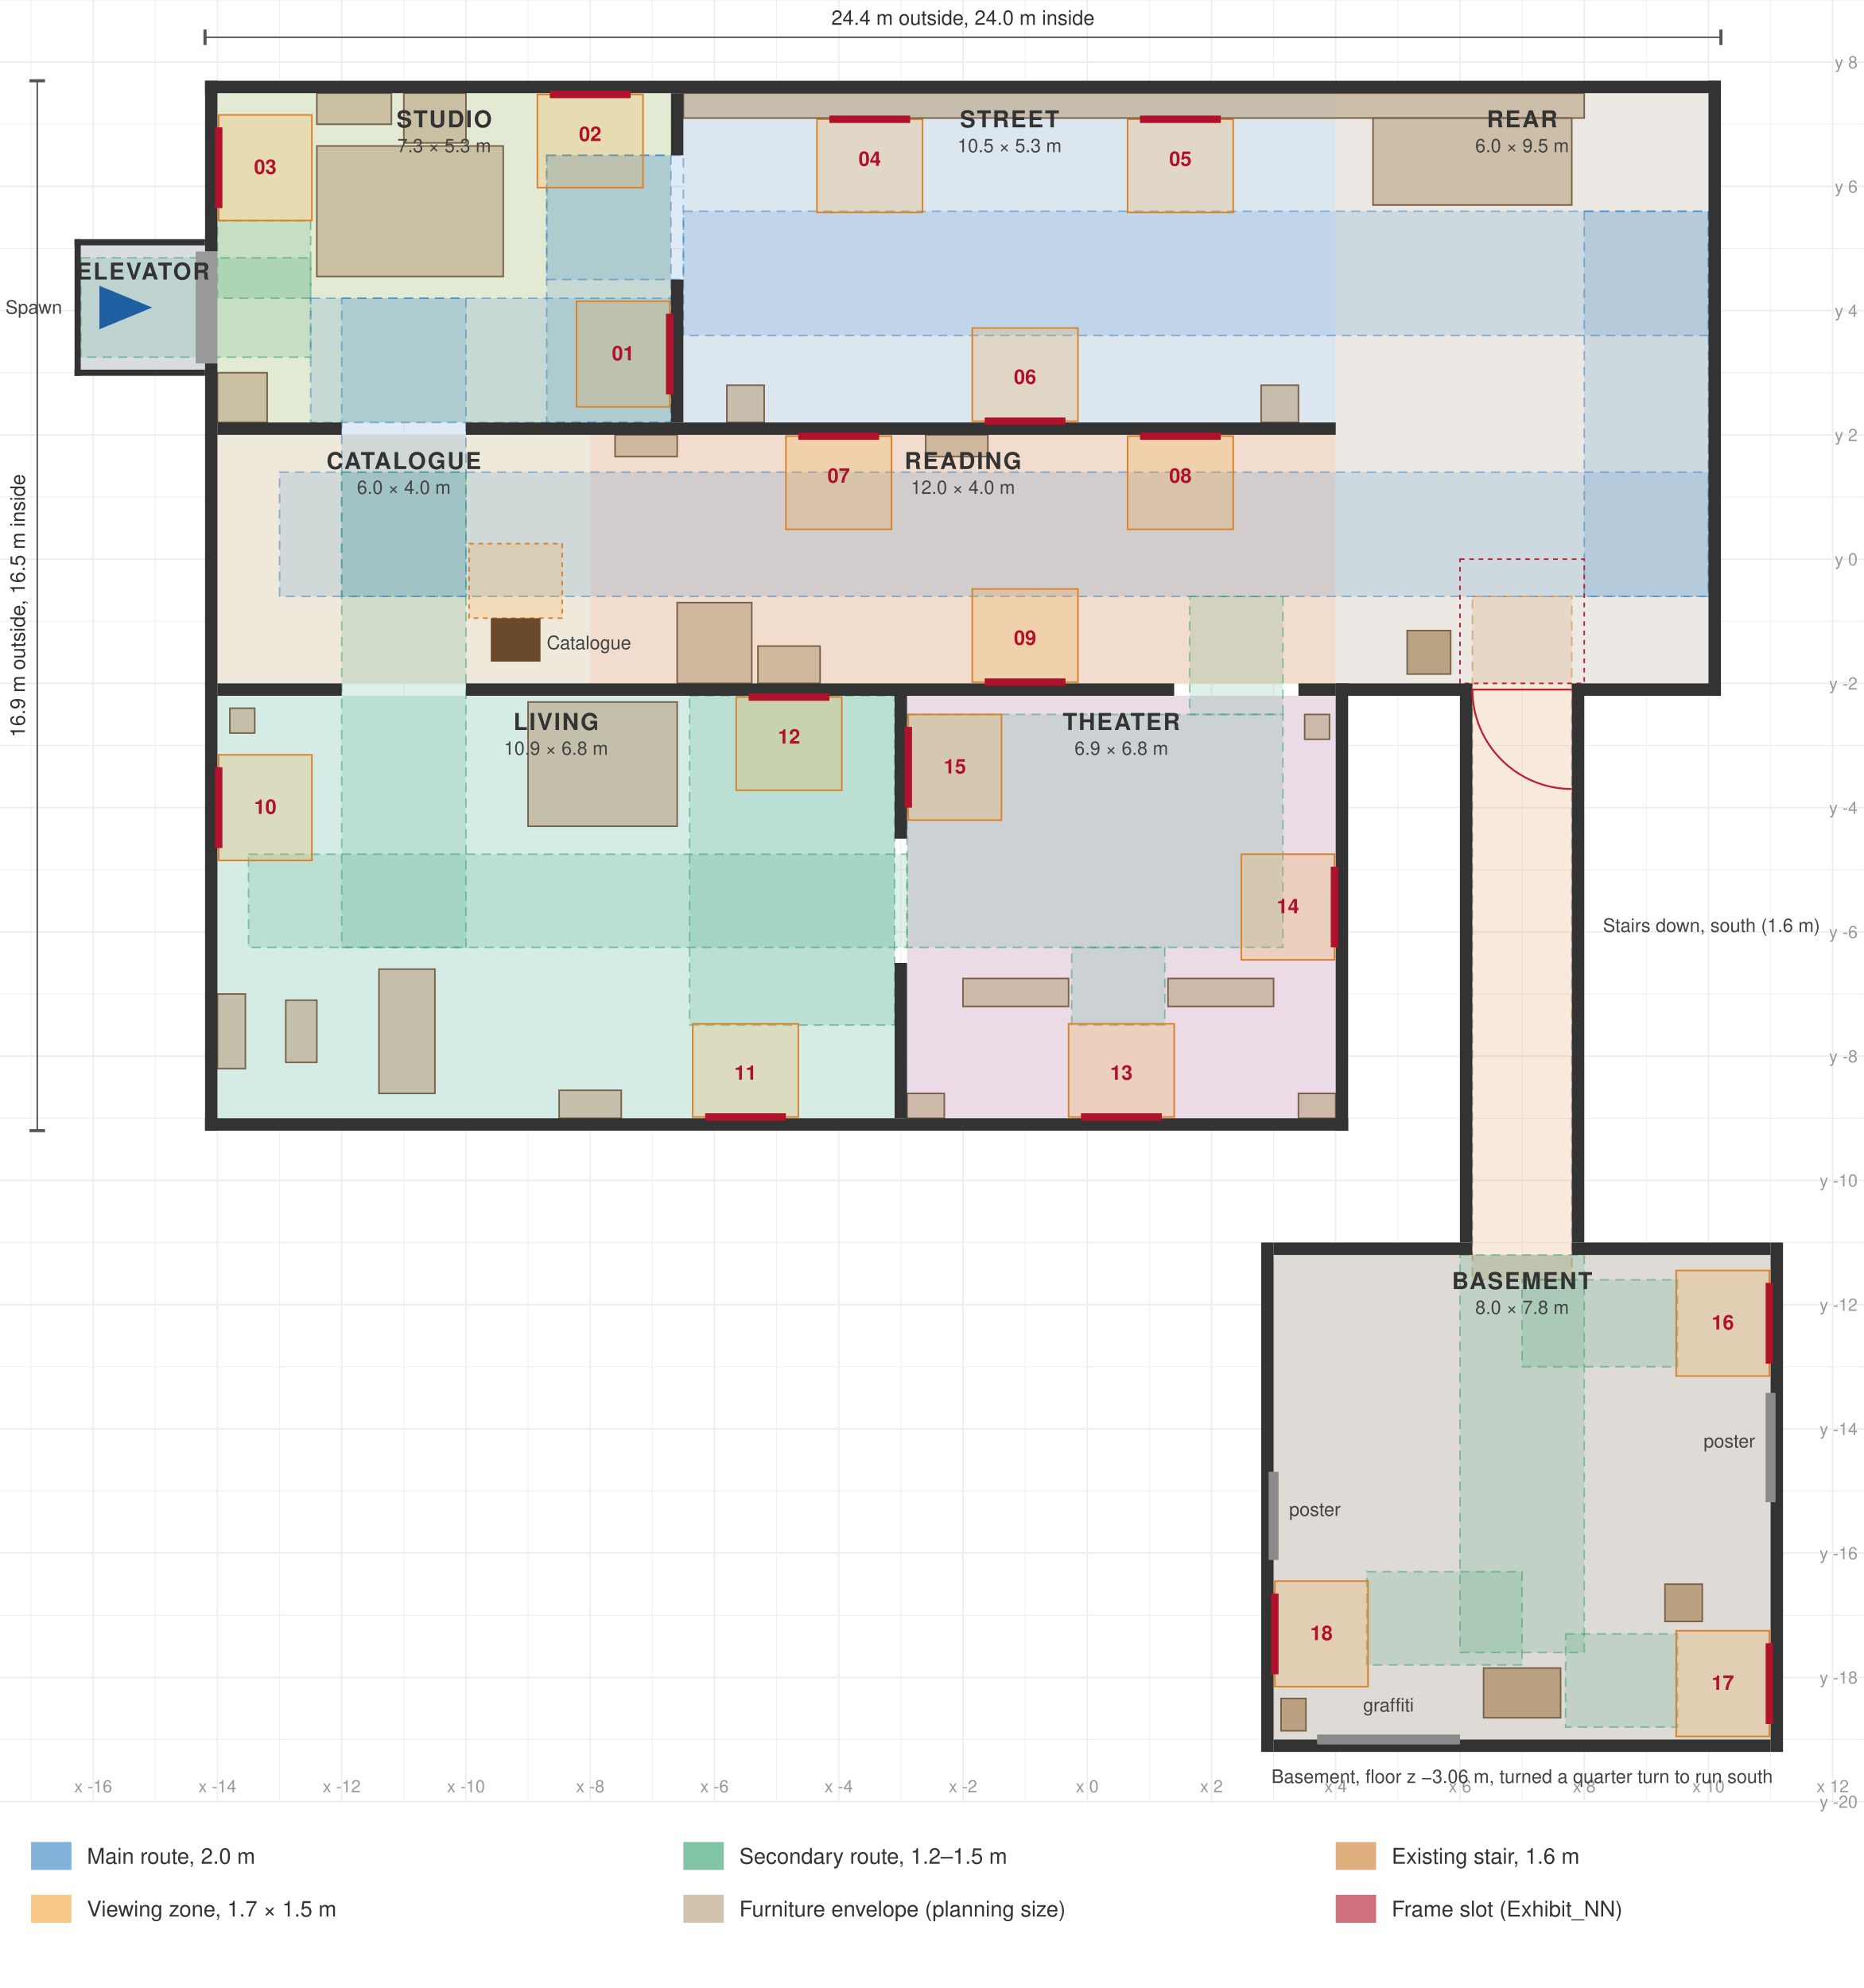
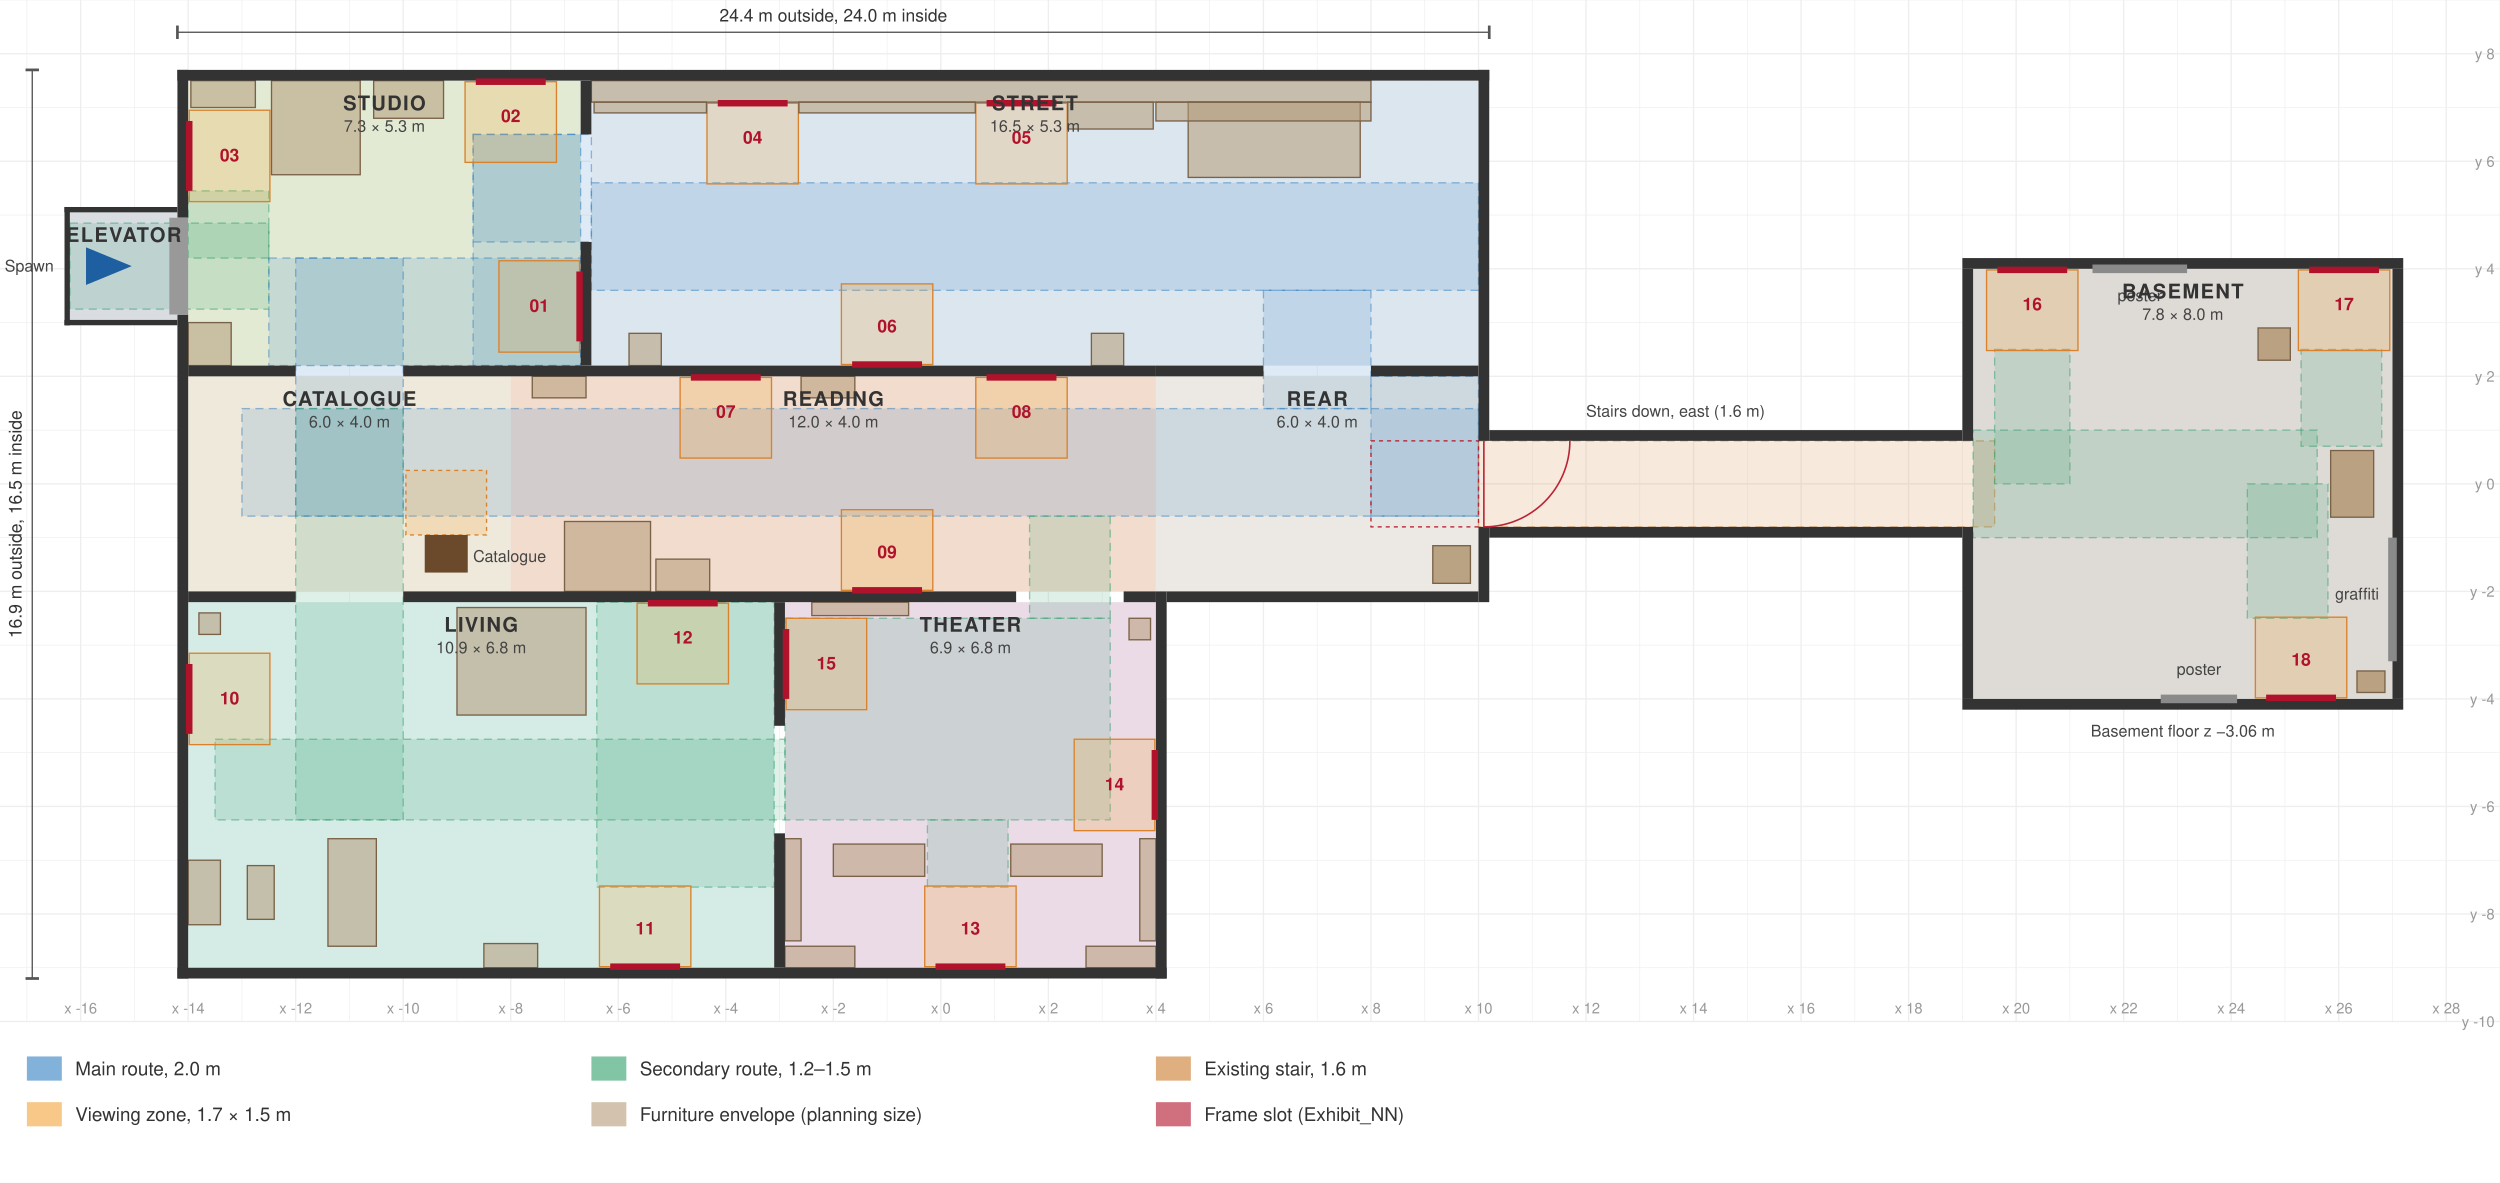
- <svg xmlns="http://www.w3.org/2000/svg" viewBox="0 0 1200 1280" width="1200" height="1280" font-family="Helvetica, Arial, sans-serif">
+ <svg xmlns="http://www.w3.org/2000/svg" viewBox="0 0 1860 880" width="1860" height="880" font-family="Helvetica, Arial, sans-serif">
  <defs>
    <marker id="tick" viewBox="0 0 2 10" refX="1" refY="5" markerWidth="2" markerHeight="10" orient="auto">
      <rect width="2" height="10" fill="#555" />
    </marker>
  </defs>
  <style>.axis{font-size:11px;fill:#999}.room{font-size:15px;font-weight:700;fill:#333;letter-spacing:1px}.note{font-size:12px;fill:#444}.slot{font-size:13px;font-weight:700;fill:#b0122b}.dim{font-size:13px;fill:#333}.legend{font-size:14px;fill:#333}</style>
-   <rect width="1200" height="1280" fill="#fff" />
-   <line x1="20.0" y1="0" x2="20.0" y2="1160.0" stroke="#eee" stroke-width="0.5" />
-   <line x1="60.0" y1="0" x2="60.0" y2="1160.0" stroke="#eee" stroke-width="1" />
-   <line x1="100.0" y1="0" x2="100.0" y2="1160.0" stroke="#eee" stroke-width="0.5" />
-   <line x1="140.0" y1="0" x2="140.0" y2="1160.0" stroke="#eee" stroke-width="1" />
-   <line x1="180.0" y1="0" x2="180.0" y2="1160.0" stroke="#eee" stroke-width="0.5" />
-   <line x1="220.0" y1="0" x2="220.0" y2="1160.0" stroke="#eee" stroke-width="1" />
-   <line x1="260.0" y1="0" x2="260.0" y2="1160.0" stroke="#eee" stroke-width="0.5" />
-   <line x1="300.0" y1="0" x2="300.0" y2="1160.0" stroke="#eee" stroke-width="1" />
-   <line x1="340.0" y1="0" x2="340.0" y2="1160.0" stroke="#eee" stroke-width="0.5" />
-   <line x1="380.0" y1="0" x2="380.0" y2="1160.0" stroke="#eee" stroke-width="1" />
-   <line x1="420.0" y1="0" x2="420.0" y2="1160.0" stroke="#eee" stroke-width="0.5" />
-   <line x1="460.0" y1="0" x2="460.0" y2="1160.0" stroke="#eee" stroke-width="1" />
-   <line x1="500.0" y1="0" x2="500.0" y2="1160.0" stroke="#eee" stroke-width="0.5" />
-   <line x1="540.0" y1="0" x2="540.0" y2="1160.0" stroke="#eee" stroke-width="1" />
-   <line x1="580.0" y1="0" x2="580.0" y2="1160.0" stroke="#eee" stroke-width="0.5" />
-   <line x1="620.0" y1="0" x2="620.0" y2="1160.0" stroke="#eee" stroke-width="1" />
-   <line x1="660.0" y1="0" x2="660.0" y2="1160.0" stroke="#eee" stroke-width="0.5" />
-   <line x1="700.0" y1="0" x2="700.0" y2="1160.0" stroke="#eee" stroke-width="1" />
-   <line x1="740.0" y1="0" x2="740.0" y2="1160.0" stroke="#eee" stroke-width="0.5" />
-   <line x1="780.0" y1="0" x2="780.0" y2="1160.0" stroke="#eee" stroke-width="1" />
-   <line x1="820.0" y1="0" x2="820.0" y2="1160.0" stroke="#eee" stroke-width="0.5" />
-   <line x1="860.0" y1="0" x2="860.0" y2="1160.0" stroke="#eee" stroke-width="1" />
-   <line x1="900.0" y1="0" x2="900.0" y2="1160.0" stroke="#eee" stroke-width="0.5" />
-   <line x1="940.0" y1="0" x2="940.0" y2="1160.0" stroke="#eee" stroke-width="1" />
-   <line x1="980.0" y1="0" x2="980.0" y2="1160.0" stroke="#eee" stroke-width="0.5" />
-   <line x1="1020.0" y1="0" x2="1020.0" y2="1160.0" stroke="#eee" stroke-width="1" />
-   <line x1="1060.0" y1="0" x2="1060.0" y2="1160.0" stroke="#eee" stroke-width="0.5" />
-   <line x1="1100.0" y1="0" x2="1100.0" y2="1160.0" stroke="#eee" stroke-width="1" />
-   <line x1="1140.0" y1="0" x2="1140.0" y2="1160.0" stroke="#eee" stroke-width="0.5" />
-   <line x1="1180.0" y1="0" x2="1180.0" y2="1160.0" stroke="#eee" stroke-width="1" />
-   <line x1="0" y1="1160.0" x2="1200" y2="1160.0" stroke="#eee" stroke-width="1" />
-   <line x1="0" y1="1120.0" x2="1200" y2="1120.0" stroke="#eee" stroke-width="0.5" />
-   <line x1="0" y1="1080.0" x2="1200" y2="1080.0" stroke="#eee" stroke-width="1" />
-   <line x1="0" y1="1040.0" x2="1200" y2="1040.0" stroke="#eee" stroke-width="0.5" />
-   <line x1="0" y1="1000.0" x2="1200" y2="1000.0" stroke="#eee" stroke-width="1" />
-   <line x1="0" y1="960.0" x2="1200" y2="960.0" stroke="#eee" stroke-width="0.5" />
-   <line x1="0" y1="920.0" x2="1200" y2="920.0" stroke="#eee" stroke-width="1" />
-   <line x1="0" y1="880.0" x2="1200" y2="880.0" stroke="#eee" stroke-width="0.5" />
-   <line x1="0" y1="840.0" x2="1200" y2="840.0" stroke="#eee" stroke-width="1" />
-   <line x1="0" y1="800.0" x2="1200" y2="800.0" stroke="#eee" stroke-width="0.5" />
-   <line x1="0" y1="760.0" x2="1200" y2="760.0" stroke="#eee" stroke-width="1" />
-   <line x1="0" y1="720.0" x2="1200" y2="720.0" stroke="#eee" stroke-width="0.5" />
-   <line x1="0" y1="680.0" x2="1200" y2="680.0" stroke="#eee" stroke-width="1" />
-   <line x1="0" y1="640.0" x2="1200" y2="640.0" stroke="#eee" stroke-width="0.5" />
-   <line x1="0" y1="600.0" x2="1200" y2="600.0" stroke="#eee" stroke-width="1" />
-   <line x1="0" y1="560.0" x2="1200" y2="560.0" stroke="#eee" stroke-width="0.5" />
-   <line x1="0" y1="520.0" x2="1200" y2="520.0" stroke="#eee" stroke-width="1" />
-   <line x1="0" y1="480.0" x2="1200" y2="480.0" stroke="#eee" stroke-width="0.5" />
-   <line x1="0" y1="440.0" x2="1200" y2="440.0" stroke="#eee" stroke-width="1" />
-   <line x1="0" y1="400.0" x2="1200" y2="400.0" stroke="#eee" stroke-width="0.5" />
-   <line x1="0" y1="360.0" x2="1200" y2="360.0" stroke="#eee" stroke-width="1" />
-   <line x1="0" y1="320.0" x2="1200" y2="320.0" stroke="#eee" stroke-width="0.5" />
-   <line x1="0" y1="280.0" x2="1200" y2="280.0" stroke="#eee" stroke-width="1" />
-   <line x1="0" y1="240.0" x2="1200" y2="240.0" stroke="#eee" stroke-width="0.5" />
-   <line x1="0" y1="200.0" x2="1200" y2="200.0" stroke="#eee" stroke-width="1" />
-   <line x1="0" y1="160.0" x2="1200" y2="160.0" stroke="#eee" stroke-width="0.5" />
-   <line x1="0" y1="120.0" x2="1200" y2="120.0" stroke="#eee" stroke-width="1" />
-   <line x1="0" y1="80.0" x2="1200" y2="80.0" stroke="#eee" stroke-width="0.5" />
-   <line x1="0" y1="40.0" x2="1200" y2="40.0" stroke="#eee" stroke-width="1" />
-   <line x1="0" y1="0.0" x2="1200" y2="0.0" stroke="#eee" stroke-width="0.5" />
-   <text x="60.0" y="1154.0" class="axis" text-anchor="middle">x -16</text>
-   <text x="140.0" y="1154.0" class="axis" text-anchor="middle">x -14</text>
-   <text x="220.0" y="1154.0" class="axis" text-anchor="middle">x -12</text>
-   <text x="300.0" y="1154.0" class="axis" text-anchor="middle">x -10</text>
-   <text x="380.0" y="1154.0" class="axis" text-anchor="middle">x -8</text>
-   <text x="460.0" y="1154.0" class="axis" text-anchor="middle">x -6</text>
-   <text x="540.0" y="1154.0" class="axis" text-anchor="middle">x -4</text>
-   <text x="620.0" y="1154.0" class="axis" text-anchor="middle">x -2</text>
-   <text x="700.0" y="1154.0" class="axis" text-anchor="middle">x 0</text>
-   <text x="780.0" y="1154.0" class="axis" text-anchor="middle">x 2</text>
-   <text x="860.0" y="1154.0" class="axis" text-anchor="middle">x 4</text>
-   <text x="940.0" y="1154.0" class="axis" text-anchor="middle">x 6</text>
-   <text x="1020.0" y="1154.0" class="axis" text-anchor="middle">x 8</text>
-   <text x="1100.0" y="1154.0" class="axis" text-anchor="middle">x 10</text>
-   <text x="1180.0" y="1154.0" class="axis" text-anchor="middle">x 12</text>
-   <text x="1196.0" y="1164.0" class="axis" text-anchor="end">y -20</text>
-   <text x="1196.0" y="1084.0" class="axis" text-anchor="end">y -18</text>
-   <text x="1196.0" y="1004.0" class="axis" text-anchor="end">y -16</text>
-   <text x="1196.0" y="924.0" class="axis" text-anchor="end">y -14</text>
-   <text x="1196.0" y="844.0" class="axis" text-anchor="end">y -12</text>
-   <text x="1196.0" y="764.0" class="axis" text-anchor="end">y -10</text>
-   <text x="1196.0" y="684.0" class="axis" text-anchor="end">y -8</text>
-   <text x="1196.0" y="604.0" class="axis" text-anchor="end">y -6</text>
-   <text x="1196.0" y="524.0" class="axis" text-anchor="end">y -4</text>
-   <text x="1196.0" y="444.0" class="axis" text-anchor="end">y -2</text>
-   <text x="1196.0" y="364.0" class="axis" text-anchor="end">y 0</text>
-   <text x="1196.0" y="284.0" class="axis" text-anchor="end">y 2</text>
-   <text x="1196.0" y="204.0" class="axis" text-anchor="end">y 4</text>
-   <text x="1196.0" y="124.0" class="axis" text-anchor="end">y 6</text>
-   <text x="1196.0" y="44.0" class="axis" text-anchor="end">y 8</text>
+   <rect width="1860" height="880" fill="#fff" />
+   <line x1="20.0" y1="0" x2="20.0" y2="760.0" stroke="#eee" stroke-width="0.5" />
+   <line x1="60.0" y1="0" x2="60.0" y2="760.0" stroke="#eee" stroke-width="1" />
+   <line x1="100.0" y1="0" x2="100.0" y2="760.0" stroke="#eee" stroke-width="0.5" />
+   <line x1="140.0" y1="0" x2="140.0" y2="760.0" stroke="#eee" stroke-width="1" />
+   <line x1="180.0" y1="0" x2="180.0" y2="760.0" stroke="#eee" stroke-width="0.5" />
+   <line x1="220.0" y1="0" x2="220.0" y2="760.0" stroke="#eee" stroke-width="1" />
+   <line x1="260.0" y1="0" x2="260.0" y2="760.0" stroke="#eee" stroke-width="0.5" />
+   <line x1="300.0" y1="0" x2="300.0" y2="760.0" stroke="#eee" stroke-width="1" />
+   <line x1="340.0" y1="0" x2="340.0" y2="760.0" stroke="#eee" stroke-width="0.5" />
+   <line x1="380.0" y1="0" x2="380.0" y2="760.0" stroke="#eee" stroke-width="1" />
+   <line x1="420.0" y1="0" x2="420.0" y2="760.0" stroke="#eee" stroke-width="0.5" />
+   <line x1="460.0" y1="0" x2="460.0" y2="760.0" stroke="#eee" stroke-width="1" />
+   <line x1="500.0" y1="0" x2="500.0" y2="760.0" stroke="#eee" stroke-width="0.5" />
+   <line x1="540.0" y1="0" x2="540.0" y2="760.0" stroke="#eee" stroke-width="1" />
+   <line x1="580.0" y1="0" x2="580.0" y2="760.0" stroke="#eee" stroke-width="0.5" />
+   <line x1="620.0" y1="0" x2="620.0" y2="760.0" stroke="#eee" stroke-width="1" />
+   <line x1="660.0" y1="0" x2="660.0" y2="760.0" stroke="#eee" stroke-width="0.5" />
+   <line x1="700.0" y1="0" x2="700.0" y2="760.0" stroke="#eee" stroke-width="1" />
+   <line x1="740.0" y1="0" x2="740.0" y2="760.0" stroke="#eee" stroke-width="0.5" />
+   <line x1="780.0" y1="0" x2="780.0" y2="760.0" stroke="#eee" stroke-width="1" />
+   <line x1="820.0" y1="0" x2="820.0" y2="760.0" stroke="#eee" stroke-width="0.5" />
+   <line x1="860.0" y1="0" x2="860.0" y2="760.0" stroke="#eee" stroke-width="1" />
+   <line x1="900.0" y1="0" x2="900.0" y2="760.0" stroke="#eee" stroke-width="0.5" />
+   <line x1="940.0" y1="0" x2="940.0" y2="760.0" stroke="#eee" stroke-width="1" />
+   <line x1="980.0" y1="0" x2="980.0" y2="760.0" stroke="#eee" stroke-width="0.5" />
+   <line x1="1020.0" y1="0" x2="1020.0" y2="760.0" stroke="#eee" stroke-width="1" />
+   <line x1="1060.0" y1="0" x2="1060.0" y2="760.0" stroke="#eee" stroke-width="0.5" />
+   <line x1="1100.0" y1="0" x2="1100.0" y2="760.0" stroke="#eee" stroke-width="1" />
+   <line x1="1140.0" y1="0" x2="1140.0" y2="760.0" stroke="#eee" stroke-width="0.5" />
+   <line x1="1180.0" y1="0" x2="1180.0" y2="760.0" stroke="#eee" stroke-width="1" />
+   <line x1="1220.0" y1="0" x2="1220.0" y2="760.0" stroke="#eee" stroke-width="0.5" />
+   <line x1="1260.0" y1="0" x2="1260.0" y2="760.0" stroke="#eee" stroke-width="1" />
+   <line x1="1300.0" y1="0" x2="1300.0" y2="760.0" stroke="#eee" stroke-width="0.5" />
+   <line x1="1340.0" y1="0" x2="1340.0" y2="760.0" stroke="#eee" stroke-width="1" />
+   <line x1="1380.0" y1="0" x2="1380.0" y2="760.0" stroke="#eee" stroke-width="0.5" />
+   <line x1="1420.0" y1="0" x2="1420.0" y2="760.0" stroke="#eee" stroke-width="1" />
+   <line x1="1460.0" y1="0" x2="1460.0" y2="760.0" stroke="#eee" stroke-width="0.5" />
+   <line x1="1500.0" y1="0" x2="1500.0" y2="760.0" stroke="#eee" stroke-width="1" />
+   <line x1="1540.0" y1="0" x2="1540.0" y2="760.0" stroke="#eee" stroke-width="0.5" />
+   <line x1="1580.0" y1="0" x2="1580.0" y2="760.0" stroke="#eee" stroke-width="1" />
+   <line x1="1620.0" y1="0" x2="1620.0" y2="760.0" stroke="#eee" stroke-width="0.5" />
+   <line x1="1660.0" y1="0" x2="1660.0" y2="760.0" stroke="#eee" stroke-width="1" />
+   <line x1="1700.0" y1="0" x2="1700.0" y2="760.0" stroke="#eee" stroke-width="0.5" />
+   <line x1="1740.0" y1="0" x2="1740.0" y2="760.0" stroke="#eee" stroke-width="1" />
+   <line x1="1780.0" y1="0" x2="1780.0" y2="760.0" stroke="#eee" stroke-width="0.5" />
+   <line x1="1820.0" y1="0" x2="1820.0" y2="760.0" stroke="#eee" stroke-width="1" />
+   <line x1="1860.0" y1="0" x2="1860.0" y2="760.0" stroke="#eee" stroke-width="0.5" />
+   <line x1="0" y1="760.0" x2="1860" y2="760.0" stroke="#eee" stroke-width="1" />
+   <line x1="0" y1="720.0" x2="1860" y2="720.0" stroke="#eee" stroke-width="0.5" />
+   <line x1="0" y1="680.0" x2="1860" y2="680.0" stroke="#eee" stroke-width="1" />
+   <line x1="0" y1="640.0" x2="1860" y2="640.0" stroke="#eee" stroke-width="0.5" />
+   <line x1="0" y1="600.0" x2="1860" y2="600.0" stroke="#eee" stroke-width="1" />
+   <line x1="0" y1="560.0" x2="1860" y2="560.0" stroke="#eee" stroke-width="0.5" />
+   <line x1="0" y1="520.0" x2="1860" y2="520.0" stroke="#eee" stroke-width="1" />
+   <line x1="0" y1="480.0" x2="1860" y2="480.0" stroke="#eee" stroke-width="0.5" />
+   <line x1="0" y1="440.0" x2="1860" y2="440.0" stroke="#eee" stroke-width="1" />
+   <line x1="0" y1="400.0" x2="1860" y2="400.0" stroke="#eee" stroke-width="0.5" />
+   <line x1="0" y1="360.0" x2="1860" y2="360.0" stroke="#eee" stroke-width="1" />
+   <line x1="0" y1="320.0" x2="1860" y2="320.0" stroke="#eee" stroke-width="0.5" />
+   <line x1="0" y1="280.0" x2="1860" y2="280.0" stroke="#eee" stroke-width="1" />
+   <line x1="0" y1="240.0" x2="1860" y2="240.0" stroke="#eee" stroke-width="0.5" />
+   <line x1="0" y1="200.0" x2="1860" y2="200.0" stroke="#eee" stroke-width="1" />
+   <line x1="0" y1="160.0" x2="1860" y2="160.0" stroke="#eee" stroke-width="0.5" />
+   <line x1="0" y1="120.0" x2="1860" y2="120.0" stroke="#eee" stroke-width="1" />
+   <line x1="0" y1="80.0" x2="1860" y2="80.0" stroke="#eee" stroke-width="0.5" />
+   <line x1="0" y1="40.0" x2="1860" y2="40.0" stroke="#eee" stroke-width="1" />
+   <line x1="0" y1="0.0" x2="1860" y2="0.0" stroke="#eee" stroke-width="0.5" />
+   <text x="60.0" y="754.0" class="axis" text-anchor="middle">x -16</text>
+   <text x="140.0" y="754.0" class="axis" text-anchor="middle">x -14</text>
+   <text x="220.0" y="754.0" class="axis" text-anchor="middle">x -12</text>
+   <text x="300.0" y="754.0" class="axis" text-anchor="middle">x -10</text>
+   <text x="380.0" y="754.0" class="axis" text-anchor="middle">x -8</text>
+   <text x="460.0" y="754.0" class="axis" text-anchor="middle">x -6</text>
+   <text x="540.0" y="754.0" class="axis" text-anchor="middle">x -4</text>
+   <text x="620.0" y="754.0" class="axis" text-anchor="middle">x -2</text>
+   <text x="700.0" y="754.0" class="axis" text-anchor="middle">x 0</text>
+   <text x="780.0" y="754.0" class="axis" text-anchor="middle">x 2</text>
+   <text x="860.0" y="754.0" class="axis" text-anchor="middle">x 4</text>
+   <text x="940.0" y="754.0" class="axis" text-anchor="middle">x 6</text>
+   <text x="1020.0" y="754.0" class="axis" text-anchor="middle">x 8</text>
+   <text x="1100.0" y="754.0" class="axis" text-anchor="middle">x 10</text>
+   <text x="1180.0" y="754.0" class="axis" text-anchor="middle">x 12</text>
+   <text x="1260.0" y="754.0" class="axis" text-anchor="middle">x 14</text>
+   <text x="1340.0" y="754.0" class="axis" text-anchor="middle">x 16</text>
+   <text x="1420.0" y="754.0" class="axis" text-anchor="middle">x 18</text>
+   <text x="1500.0" y="754.0" class="axis" text-anchor="middle">x 20</text>
+   <text x="1580.0" y="754.0" class="axis" text-anchor="middle">x 22</text>
+   <text x="1660.0" y="754.0" class="axis" text-anchor="middle">x 24</text>
+   <text x="1740.0" y="754.0" class="axis" text-anchor="middle">x 26</text>
+   <text x="1820.0" y="754.0" class="axis" text-anchor="middle">x 28</text>
+   <text x="1856.0" y="764.0" class="axis" text-anchor="end">y -10</text>
+   <text x="1856.0" y="684.0" class="axis" text-anchor="end">y -8</text>
+   <text x="1856.0" y="604.0" class="axis" text-anchor="end">y -6</text>
+   <text x="1856.0" y="524.0" class="axis" text-anchor="end">y -4</text>
+   <text x="1856.0" y="444.0" class="axis" text-anchor="end">y -2</text>
+   <text x="1856.0" y="364.0" class="axis" text-anchor="end">y 0</text>
+   <text x="1856.0" y="284.0" class="axis" text-anchor="end">y 2</text>
+   <text x="1856.0" y="204.0" class="axis" text-anchor="end">y 4</text>
+   <text x="1856.0" y="124.0" class="axis" text-anchor="end">y 6</text>
+   <text x="1856.0" y="44.0" class="axis" text-anchor="end">y 8</text>
  <rect x="52.0" y="158.0" width="80.0" height="80.0" fill="#d9dde2" />
  <rect x="140.0" y="280.0" width="240.0" height="160.0" fill="#efe9dc" />
  <rect x="140.0" y="60.0" width="292.0" height="212.0" fill="#e3ead4" />
-   <rect x="440.0" y="60.0" width="420.0" height="212.0" fill="#dce6ee" />
+   <rect x="440.0" y="60.0" width="660.0" height="212.0" fill="#dce6ee" />
  <rect x="380.0" y="280.0" width="480.0" height="160.0" fill="#f1dccd" />
  <rect x="140.0" y="448.0" width="436.0" height="272.0" fill="#d5ebe6" />
  <rect x="584.0" y="448.0" width="276.0" height="272.0" fill="#eadbe6" />
-   <rect x="860.0" y="60.0" width="240.0" height="380.0" fill="#ece9e4" />
-   <rect x="820.0" y="808.0" width="320.0" height="312.0" fill="#dedad6" />
+   <rect x="860.0" y="280.0" width="240.0" height="160.0" fill="#ece9e4" />
+   <rect x="1468.0" y="200.0" width="312.0" height="320.0" fill="#dedad6" />
  <rect x="52.0" y="166.0" width="148.0" height="64.0" fill="#2f9e6a" fill-opacity="0.16" stroke="#2f9e6a" stroke-opacity="0.5" stroke-dasharray="6 4" />
  <rect x="140.0" y="142.0" width="60.0" height="50.0" fill="#2f9e6a" fill-opacity="0.16" stroke="#2f9e6a" stroke-opacity="0.5" stroke-dasharray="6 4" />
  <rect x="180.0" y="304.0" width="920.0" height="80.0" fill="#2f7fc1" fill-opacity="0.16" stroke="#2f7fc1" stroke-opacity="0.5" stroke-dasharray="6 4" />
  <rect x="220.0" y="192.0" width="80.0" height="192.0" fill="#2f7fc1" fill-opacity="0.16" stroke="#2f7fc1" stroke-opacity="0.5" stroke-dasharray="6 4" />
  <rect x="200.0" y="192.0" width="232.0" height="80.0" fill="#2f7fc1" fill-opacity="0.16" stroke="#2f7fc1" stroke-opacity="0.5" stroke-dasharray="6 4" />
  <rect x="352.0" y="100.0" width="80.0" height="172.0" fill="#2f7fc1" fill-opacity="0.16" stroke="#2f7fc1" stroke-opacity="0.5" stroke-dasharray="6 4" />
  <rect x="352.0" y="100.0" width="88.0" height="80.0" fill="#2f7fc1" fill-opacity="0.16" stroke="#2f7fc1" stroke-opacity="0.5" stroke-dasharray="6 4" />
  <rect x="440.0" y="136.0" width="660.0" height="80.0" fill="#2f7fc1" fill-opacity="0.16" stroke="#2f7fc1" stroke-opacity="0.5" stroke-dasharray="6 4" />
-   <rect x="1020.0" y="136.0" width="80.0" height="248.0" fill="#2f7fc1" fill-opacity="0.16" stroke="#2f7fc1" stroke-opacity="0.5" stroke-dasharray="6 4" />
+   <rect x="940.0" y="216.0" width="80.0" height="88.0" fill="#2f7fc1" fill-opacity="0.16" stroke="#2f7fc1" stroke-opacity="0.5" stroke-dasharray="6 4" />
+   <rect x="1020.0" y="280.0" width="80.0" height="104.0" fill="#2f7fc1" fill-opacity="0.16" stroke="#2f7fc1" stroke-opacity="0.5" stroke-dasharray="6 4" />
  <rect x="220.0" y="304.0" width="80.0" height="306.0" fill="#2f9e6a" fill-opacity="0.16" stroke="#2f9e6a" stroke-opacity="0.5" stroke-dasharray="6 4" />
  <rect x="160.0" y="550.0" width="424.0" height="60.0" fill="#2f9e6a" fill-opacity="0.16" stroke="#2f9e6a" stroke-opacity="0.5" stroke-dasharray="6 4" />
  <rect x="444.0" y="448.0" width="132.0" height="212.0" fill="#2f9e6a" fill-opacity="0.16" stroke="#2f9e6a" stroke-opacity="0.5" stroke-dasharray="6 4" />
  <rect x="584.0" y="460.0" width="242.0" height="150.0" fill="#2f9e6a" fill-opacity="0.16" stroke="#2f9e6a" stroke-opacity="0.5" stroke-dasharray="6 4" />
  <rect x="690.0" y="610.0" width="60.0" height="50.0" fill="#2f9e6a" fill-opacity="0.16" stroke="#2f9e6a" stroke-opacity="0.5" stroke-dasharray="6 4" />
  <rect x="766.0" y="384.0" width="60.0" height="76.0" fill="#2f9e6a" fill-opacity="0.16" stroke="#2f9e6a" stroke-opacity="0.5" stroke-dasharray="6 4" />
-   <rect x="948.0" y="384.0" width="64.0" height="440.0" fill="#c97a2b" fill-opacity="0.16" stroke="#c97a2b" stroke-opacity="0.5" stroke-dasharray="6 4" />
-   <rect x="940.0" y="808.0" width="80.0" height="256.0" fill="#2f9e6a" fill-opacity="0.16" stroke="#2f9e6a" stroke-opacity="0.5" stroke-dasharray="6 4" />
-   <rect x="980.0" y="824.0" width="100.0" height="56.0" fill="#2f9e6a" fill-opacity="0.16" stroke="#2f9e6a" stroke-opacity="0.5" stroke-dasharray="6 4" />
-   <rect x="1008.0" y="1052.0" width="72.0" height="60.0" fill="#2f9e6a" fill-opacity="0.16" stroke="#2f9e6a" stroke-opacity="0.5" stroke-dasharray="6 4" />
-   <rect x="880.0" y="1012.0" width="100.0" height="60.0" fill="#2f9e6a" fill-opacity="0.16" stroke="#2f9e6a" stroke-opacity="0.5" stroke-dasharray="6 4" />
+   <rect x="1100.0" y="328.0" width="384.0" height="64.0" fill="#c97a2b" fill-opacity="0.16" stroke="#c97a2b" stroke-opacity="0.5" stroke-dasharray="6 4" />
+   <rect x="1468.0" y="320.0" width="256.0" height="80.0" fill="#2f9e6a" fill-opacity="0.16" stroke="#2f9e6a" stroke-opacity="0.5" stroke-dasharray="6 4" />
+   <rect x="1484.0" y="260.0" width="56.0" height="100.0" fill="#2f9e6a" fill-opacity="0.16" stroke="#2f9e6a" stroke-opacity="0.5" stroke-dasharray="6 4" />
+   <rect x="1712.0" y="260.0" width="60.0" height="72.0" fill="#2f9e6a" fill-opacity="0.16" stroke="#2f9e6a" stroke-opacity="0.5" stroke-dasharray="6 4" />
+   <rect x="1672.0" y="360.0" width="60.0" height="100.0" fill="#2f9e6a" fill-opacity="0.16" stroke="#2f9e6a" stroke-opacity="0.5" stroke-dasharray="6 4" />
  <rect x="371.2" y="194.0" width="60.0" height="68.0" fill="#f2a33a" fill-opacity="0.22" stroke="#d9822b" />
  <rect x="346.0" y="60.8" width="68.0" height="60.0" fill="#f2a33a" fill-opacity="0.22" stroke="#d9822b" />
-   <rect x="140.8" y="74.0" width="60.0" height="68.0" fill="#f2a33a" fill-opacity="0.22" stroke="#d9822b" />
+   <rect x="140.8" y="82.0" width="60.0" height="68.0" fill="#f2a33a" fill-opacity="0.22" stroke="#d9822b" />
  <rect x="526.0" y="76.8" width="68.0" height="60.0" fill="#f2a33a" fill-opacity="0.22" stroke="#d9822b" />
  <rect x="726.0" y="76.8" width="68.0" height="60.0" fill="#f2a33a" fill-opacity="0.22" stroke="#d9822b" />
  <rect x="626.0" y="211.2" width="68.0" height="60.0" fill="#f2a33a" fill-opacity="0.22" stroke="#d9822b" />
  <rect x="506.0" y="280.8" width="68.0" height="60.0" fill="#f2a33a" fill-opacity="0.22" stroke="#d9822b" />
  <rect x="726.0" y="280.8" width="68.0" height="60.0" fill="#f2a33a" fill-opacity="0.22" stroke="#d9822b" />
  <rect x="626.0" y="379.2" width="68.0" height="60.0" fill="#f2a33a" fill-opacity="0.22" stroke="#d9822b" />
  <rect x="140.8" y="486.0" width="60.0" height="68.0" fill="#f2a33a" fill-opacity="0.22" stroke="#d9822b" />
  <rect x="446.0" y="659.2" width="68.0" height="60.0" fill="#f2a33a" fill-opacity="0.22" stroke="#d9822b" />
  <rect x="474.0" y="448.8" width="68.0" height="60.0" fill="#f2a33a" fill-opacity="0.22" stroke="#d9822b" />
  <rect x="688.0" y="659.2" width="68.0" height="60.0" fill="#f2a33a" fill-opacity="0.22" stroke="#d9822b" />
  <rect x="799.2" y="550.0" width="60.0" height="68.0" fill="#f2a33a" fill-opacity="0.22" stroke="#d9822b" />
  <rect x="584.8" y="460.0" width="60.0" height="68.0" fill="#f2a33a" fill-opacity="0.22" stroke="#d9822b" />
-   <rect x="1079.2" y="818.0" width="60.0" height="68.0" fill="#f2a33a" fill-opacity="0.22" stroke="#d9822b" />
-   <rect x="1079.2" y="1050.0" width="60.0" height="68.0" fill="#f2a33a" fill-opacity="0.22" stroke="#d9822b" />
-   <rect x="820.8" y="1018.0" width="60.0" height="68.0" fill="#f2a33a" fill-opacity="0.22" stroke="#d9822b" />
+   <rect x="1478.0" y="200.8" width="68.0" height="60.0" fill="#f2a33a" fill-opacity="0.22" stroke="#d9822b" />
+   <rect x="1710.0" y="200.8" width="68.0" height="60.0" fill="#f2a33a" fill-opacity="0.22" stroke="#d9822b" />
+   <rect x="1678.0" y="459.2" width="68.0" height="60.0" fill="#f2a33a" fill-opacity="0.22" stroke="#d9822b" />
  <rect x="302.0" y="350.0" width="60.0" height="48.0" fill="#f2a33a" fill-opacity="0.22" stroke="#d9822b" stroke-dasharray="3 3" />
-   <rect x="940.0" y="360.0" width="80.0" height="80.0" fill="none" stroke="#b23" stroke-dasharray="3 3" />
-   <rect x="204.0" y="94.0" width="120.0" height="84.0" fill="#b59b78" fill-opacity="0.55" stroke="#7a6248" />
-   <rect x="260.0" y="60.0" width="40.0" height="32.0" fill="#b59b78" fill-opacity="0.55" stroke="#7a6248" />
+   <rect x="1020.0" y="328.0" width="80.0" height="64.0" fill="none" stroke="#b23" stroke-dasharray="3 3" />
+   <rect x="202.0" y="60.0" width="66.0" height="70.0" fill="#b59b78" fill-opacity="0.55" stroke="#7a6248" />
+   <rect x="278.0" y="60.0" width="52.0" height="28.0" fill="#b59b78" fill-opacity="0.55" stroke="#7a6248" />
  <rect x="140.0" y="240.0" width="32.0" height="32.0" fill="#b59b78" fill-opacity="0.55" stroke="#7a6248" />
-   <rect x="204.0" y="60.0" width="48.0" height="20.0" fill="#b59b78" fill-opacity="0.55" stroke="#7a6248" />
+   <rect x="142.0" y="60.0" width="48.0" height="20.0" fill="#b59b78" fill-opacity="0.55" stroke="#7a6248" />
  <rect x="440.0" y="60.0" width="580.0" height="16.0" fill="#b59b78" fill-opacity="0.55" stroke="#7a6248" />
  <rect x="884.0" y="76.0" width="128.0" height="56.0" fill="#b59b78" fill-opacity="0.55" stroke="#7a6248" />
+   <rect x="442.0" y="76.0" width="83.6" height="8.0" fill="#b59b78" fill-opacity="0.55" stroke="#7a6248" />
+   <rect x="594.4" y="76.0" width="131.2" height="8.0" fill="#b59b78" fill-opacity="0.55" stroke="#7a6248" />
+   <rect x="794.4" y="76.0" width="63.6" height="20.0" fill="#b59b78" fill-opacity="0.55" stroke="#7a6248" />
+   <rect x="860.0" y="76.0" width="160.0" height="14.0" fill="#b59b78" fill-opacity="0.55" stroke="#7a6248" />
  <rect x="468.0" y="248.0" width="24.0" height="24.0" fill="#b59b78" fill-opacity="0.55" stroke="#7a6248" />
  <rect x="812.0" y="248.0" width="24.0" height="24.0" fill="#b59b78" fill-opacity="0.55" stroke="#7a6248" />
-   <rect x="396.0" y="280.0" width="40.0" height="14.0" fill="#b59b78" fill-opacity="0.55" stroke="#7a6248" />
-   <rect x="596.0" y="280.0" width="40.0" height="14.0" fill="#b59b78" fill-opacity="0.55" stroke="#7a6248" />
-   <rect x="436.0" y="388.0" width="48.0" height="52.0" fill="#b59b78" fill-opacity="0.55" stroke="#7a6248" />
+   <rect x="396.0" y="280.0" width="40.0" height="16.0" fill="#b59b78" fill-opacity="0.55" stroke="#7a6248" />
+   <rect x="596.0" y="280.0" width="40.0" height="16.0" fill="#b59b78" fill-opacity="0.55" stroke="#7a6248" />
+   <rect x="420.0" y="388.0" width="64.0" height="52.0" fill="#b59b78" fill-opacity="0.55" stroke="#7a6248" />
  <rect x="488.0" y="416.0" width="40.0" height="24.0" fill="#b59b78" fill-opacity="0.55" stroke="#7a6248" />
-   <rect x="140.0" y="640.0" width="18.0" height="48.0" fill="#b59b78" fill-opacity="0.55" stroke="#7a6248" />
+   <rect x="140.0" y="640.0" width="24.0" height="48.0" fill="#b59b78" fill-opacity="0.55" stroke="#7a6248" />
  <rect x="184.0" y="644.0" width="20.0" height="40.0" fill="#b59b78" fill-opacity="0.55" stroke="#7a6248" />
  <rect x="244.0" y="624.0" width="36.0" height="80.0" fill="#b59b78" fill-opacity="0.55" stroke="#7a6248" />
  <rect x="360.0" y="702.0" width="40.0" height="18.0" fill="#b59b78" fill-opacity="0.55" stroke="#7a6248" />
  <rect x="340.0" y="452.0" width="96.0" height="80.0" fill="#b59b78" fill-opacity="0.55" stroke="#7a6248" />
  <rect x="148.0" y="456.0" width="16.0" height="16.0" fill="#b59b78" fill-opacity="0.55" stroke="#7a6248" />
-   <rect x="620.0" y="630.0" width="68.0" height="18.0" fill="#b59b78" fill-opacity="0.55" stroke="#7a6248" />
-   <rect x="752.0" y="630.0" width="68.0" height="18.0" fill="#b59b78" fill-opacity="0.55" stroke="#7a6248" />
-   <rect x="584.0" y="704.0" width="24.0" height="16.0" fill="#b59b78" fill-opacity="0.55" stroke="#7a6248" />
-   <rect x="836.0" y="704.0" width="24.0" height="16.0" fill="#b59b78" fill-opacity="0.55" stroke="#7a6248" />
+   <rect x="620.0" y="628.0" width="68.0" height="24.0" fill="#b59b78" fill-opacity="0.55" stroke="#7a6248" />
+   <rect x="752.0" y="628.0" width="68.0" height="24.0" fill="#b59b78" fill-opacity="0.55" stroke="#7a6248" />
+   <rect x="584.0" y="704.0" width="52.0" height="16.0" fill="#b59b78" fill-opacity="0.55" stroke="#7a6248" />
+   <rect x="808.0" y="704.0" width="52.0" height="16.0" fill="#b59b78" fill-opacity="0.55" stroke="#7a6248" />
  <rect x="840.0" y="460.0" width="16.0" height="16.0" fill="#b59b78" fill-opacity="0.55" stroke="#7a6248" />
-   <rect x="906.0" y="406.0" width="28.0" height="28.0" fill="#b59b78" fill-opacity="0.9" stroke="#7a6248" />
-   <rect x="955.2" y="1074.0" width="49.6" height="32.0" fill="#b59b78" fill-opacity="0.9" stroke="#7a6248" />
-   <rect x="1072.0" y="1020.0" width="24.0" height="24.0" fill="#b59b78" fill-opacity="0.9" stroke="#7a6248" />
-   <rect x="824.8" y="1093.6" width="16.0" height="20.8" fill="#b59b78" fill-opacity="0.9" stroke="#7a6248" />
+   <rect x="584.0" y="624.0" width="12.0" height="76.0" fill="#b59b78" fill-opacity="0.55" stroke="#7a6248" />
+   <rect x="848.0" y="624.0" width="12.0" height="76.0" fill="#b59b78" fill-opacity="0.55" stroke="#7a6248" />
+   <rect x="604.0" y="448.0" width="72.0" height="10.0" fill="#b59b78" fill-opacity="0.55" stroke="#7a6248" />
+   <rect x="1066.0" y="406.0" width="28.0" height="28.0" fill="#b59b78" fill-opacity="0.9" stroke="#7a6248" />
+   <rect x="1734.0" y="335.2" width="32.0" height="49.6" fill="#b59b78" fill-opacity="0.9" stroke="#7a6248" />
+   <rect x="1680.0" y="244.0" width="24.0" height="24.0" fill="#b59b78" fill-opacity="0.9" stroke="#7a6248" />
+   <rect x="1753.6" y="499.2" width="20.8" height="16.0" fill="#b59b78" fill-opacity="0.9" stroke="#7a6248" />
  <rect x="132.0" y="234.0" width="8.0" height="494.0" fill="#333" />
  <rect x="132.0" y="52.0" width="8.0" height="110.0" fill="#333" />
  <rect x="48.0" y="154.0" width="4.0" height="88.0" fill="#333" />
  <rect x="48.0" y="154.0" width="84.0" height="4.0" fill="#333" />
  <rect x="48.0" y="238.0" width="84.0" height="4.0" fill="#333" />
  <rect x="132.0" y="52.0" width="976.0" height="8.0" fill="#333" />
-   <rect x="1100.0" y="52.0" width="8.0" height="396.0" fill="#333" />
-   <rect x="860.0" y="440.0" width="88.0" height="8.0" fill="#333" />
-   <rect x="1012.0" y="440.0" width="96.0" height="8.0" fill="#333" />
+   <rect x="1100.0" y="392.0" width="8.0" height="56.0" fill="#333" />
+   <rect x="1100.0" y="52.0" width="8.0" height="276.0" fill="#333" />
+   <rect x="868.0" y="440.0" width="232.0" height="8.0" fill="#333" />
  <rect x="860.0" y="440.0" width="8.0" height="288.0" fill="#333" />
  <rect x="132.0" y="720.0" width="736.0" height="8.0" fill="#333" />
  <rect x="140.0" y="272.0" width="80.0" height="8.0" fill="#333" />
  <rect x="300.0" y="272.0" width="560.0" height="8.0" fill="#333" />
  <rect x="140.0" y="440.0" width="80.0" height="8.0" fill="#333" />
  <rect x="300.0" y="440.0" width="456.0" height="8.0" fill="#333" />
  <rect x="836.0" y="440.0" width="24.0" height="8.0" fill="#333" />
  <rect x="432.0" y="180.0" width="8.0" height="92.0" fill="#333" />
  <rect x="432.0" y="60.0" width="8.0" height="40.0" fill="#333" />
+   <rect x="860.0" y="272.0" width="80.0" height="8.0" fill="#333" />
+   <rect x="1020.0" y="272.0" width="80.0" height="8.0" fill="#333" />
  <rect x="576.0" y="620.0" width="8.0" height="100.0" fill="#333" />
  <rect x="576.0" y="448.0" width="8.0" height="92.0" fill="#333" />
-   <rect x="1012.0" y="448.0" width="8.0" height="352.0" fill="#333" />
-   <rect x="940.0" y="448.0" width="8.0" height="352.0" fill="#333" />
-   <rect x="1140.0" y="800.0" width="8.0" height="328.0" fill="#333" />
-   <rect x="812.0" y="800.0" width="8.0" height="328.0" fill="#333" />
-   <rect x="820.0" y="1120.0" width="320.0" height="8.0" fill="#333" />
-   <rect x="1012.0" y="800.0" width="128.0" height="8.0" fill="#333" />
-   <rect x="820.0" y="800.0" width="128.0" height="8.0" fill="#333" />
+   <rect x="1108.0" y="320.0" width="352.0" height="8.0" fill="#333" />
+   <rect x="1108.0" y="392.0" width="352.0" height="8.0" fill="#333" />
+   <rect x="1460.0" y="192.0" width="328.0" height="8.0" fill="#333" />
+   <rect x="1460.0" y="520.0" width="328.0" height="8.0" fill="#333" />
+   <rect x="1780.0" y="200.0" width="8.0" height="320.0" fill="#333" />
+   <rect x="1460.0" y="200.0" width="8.0" height="128.0" fill="#333" />
+   <rect x="1460.0" y="392.0" width="8.0" height="128.0" fill="#333" />
  <rect x="316.0" y="398.0" width="32.0" height="28.0" fill="#6b4a2b" />
  <rect x="126.0" y="162.0" width="14.0" height="72.0" fill="#999" />
-   <rect x="1136.8" y="896.8" width="6.4" height="70.4" fill="#8a8a8a" />
-   <text x="1130.0" y="932.0" class="note" text-anchor="end">poster</text>
-   <rect x="816.8" y="947.6" width="6.4" height="56.8" fill="#8a8a8a" />
-   <text x="830.0" y="976.0" class="note" text-anchor="start">poster</text>
-   <rect x="848.0" y="1116.8" width="92.0" height="6.4" fill="#8a8a8a" />
-   <text x="894.0" y="1102.0" class="note" text-anchor="middle">graffiti</text>
+   <rect x="1556.8" y="196.8" width="70.4" height="6.4" fill="#8a8a8a" />
+   <text x="1592.0" y="224.0" class="note" text-anchor="middle">poster</text>
+   <rect x="1607.6" y="516.8" width="56.8" height="6.4" fill="#8a8a8a" />
+   <text x="1636.0" y="502.0" class="note" text-anchor="middle">poster</text>
+   <rect x="1776.8" y="400.0" width="6.4" height="92.0" fill="#8a8a8a" />
+   <text x="1770.0" y="446.0" class="note" text-anchor="end">graffiti</text>
  <rect x="428.8" y="202.0" width="4.8" height="52.0" fill="#b0122b" />
  <text x="401.2" y="232.0" class="slot" text-anchor="middle">01</text>
  <rect x="354.0" y="58.4" width="52.0" height="4.8" fill="#b0122b" />
  <text x="380.0" y="90.8" class="slot" text-anchor="middle">02</text>
-   <rect x="138.4" y="82.0" width="4.8" height="52.0" fill="#b0122b" />
-   <text x="170.8" y="112.0" class="slot" text-anchor="middle">03</text>
+   <rect x="138.4" y="90.0" width="4.8" height="52.0" fill="#b0122b" />
+   <text x="170.8" y="120.0" class="slot" text-anchor="middle">03</text>
  <rect x="534.0" y="74.4" width="52.0" height="4.8" fill="#b0122b" />
  <text x="560.0" y="106.8" class="slot" text-anchor="middle">04</text>
  <rect x="734.0" y="74.4" width="52.0" height="4.8" fill="#b0122b" />
  <text x="760.0" y="106.8" class="slot" text-anchor="middle">05</text>
  <rect x="634.0" y="268.8" width="52.0" height="4.8" fill="#b0122b" />
  <text x="660.0" y="247.2" class="slot" text-anchor="middle">06</text>
  <rect x="514.0" y="278.4" width="52.0" height="4.8" fill="#b0122b" />
  <text x="540.0" y="310.8" class="slot" text-anchor="middle">07</text>
  <rect x="734.0" y="278.4" width="52.0" height="4.8" fill="#b0122b" />
  <text x="760.0" y="310.8" class="slot" text-anchor="middle">08</text>
  <rect x="634.0" y="436.8" width="52.0" height="4.8" fill="#b0122b" />
  <text x="660.0" y="415.2" class="slot" text-anchor="middle">09</text>
  <rect x="138.4" y="494.0" width="4.8" height="52.0" fill="#b0122b" />
  <text x="170.8" y="524.0" class="slot" text-anchor="middle">10</text>
  <rect x="454.0" y="716.8" width="52.0" height="4.8" fill="#b0122b" />
  <text x="480.0" y="695.2" class="slot" text-anchor="middle">11</text>
  <rect x="482.0" y="446.4" width="52.0" height="4.8" fill="#b0122b" />
  <text x="508.0" y="478.8" class="slot" text-anchor="middle">12</text>
  <rect x="696.0" y="716.8" width="52.0" height="4.8" fill="#b0122b" />
  <text x="722.0" y="695.2" class="slot" text-anchor="middle">13</text>
  <rect x="856.8" y="558.0" width="4.8" height="52.0" fill="#b0122b" />
  <text x="829.2" y="588.0" class="slot" text-anchor="middle">14</text>
  <rect x="582.4" y="468.0" width="4.8" height="52.0" fill="#b0122b" />
  <text x="614.8" y="498.0" class="slot" text-anchor="middle">15</text>
-   <rect x="1136.8" y="826.0" width="4.8" height="52.0" fill="#b0122b" />
-   <text x="1109.2" y="856.0" class="slot" text-anchor="middle">16</text>
-   <rect x="1136.8" y="1058.0" width="4.8" height="52.0" fill="#b0122b" />
-   <text x="1109.2" y="1088.0" class="slot" text-anchor="middle">17</text>
-   <rect x="818.4" y="1026.0" width="4.8" height="52.0" fill="#b0122b" />
-   <text x="850.8" y="1056.0" class="slot" text-anchor="middle">18</text>
+   <rect x="1486.0" y="198.4" width="52.0" height="4.8" fill="#b0122b" />
+   <text x="1512.0" y="230.8" class="slot" text-anchor="middle">16</text>
+   <rect x="1718.0" y="198.4" width="52.0" height="4.8" fill="#b0122b" />
+   <text x="1744.0" y="230.8" class="slot" text-anchor="middle">17</text>
+   <rect x="1686.0" y="516.8" width="52.0" height="4.8" fill="#b0122b" />
+   <text x="1712.0" y="495.2" class="slot" text-anchor="middle">18</text>
  <path d="M64.0,184.0 L98.0,198.0 L64.0,212.0 Z" fill="#1d5fa0" />
  <text x="40.0" y="202.0" class="note" text-anchor="end">Spawn</text>
  <text x="352.0" y="418.0" class="note">Catalogue</text>
-   <path d="M1012.0,444.0 L948.0,444.0 A64,64 0 0 0 1012.0,508.0" fill="none" stroke="#b23" stroke-width="1.2" />
-   <text x="1032.0" y="600.0" class="note">Stairs down, south (1.6 m)</text>
+   <path d="M1104.0,328.0 L1104.0,392.0 A64,64 0 0 0 1168.0,328.0" fill="none" stroke="#b23" stroke-width="1.2" />
+   <text x="1180.0" y="310.0" class="note">Stairs down, east (1.6 m)</text>
  <text x="92.0" y="180.0" class="room" text-anchor="middle">ELEVATOR</text>
  <text x="260.0" y="302.0" class="room" text-anchor="middle">CATALOGUE</text>
  <text x="260.0" y="318.0" class="note" text-anchor="middle">6.0 × 4.0 m</text>
  <text x="286.0" y="82.0" class="room" text-anchor="middle">STUDIO</text>
  <text x="286.0" y="98.0" class="note" text-anchor="middle">7.3 × 5.3 m</text>
-   <text x="650.0" y="82.0" class="room" text-anchor="middle">STREET</text>
-   <text x="650.0" y="98.0" class="note" text-anchor="middle">10.5 × 5.3 m</text>
+   <text x="770.0" y="82.0" class="room" text-anchor="middle">STREET</text>
+   <text x="770.0" y="98.0" class="note" text-anchor="middle">16.5 × 5.3 m</text>
  <text x="620.0" y="302.0" class="room" text-anchor="middle">READING</text>
  <text x="620.0" y="318.0" class="note" text-anchor="middle">12.0 × 4.0 m</text>
  <text x="358.0" y="470.0" class="room" text-anchor="middle">LIVING</text>
  <text x="358.0" y="486.0" class="note" text-anchor="middle">10.9 × 6.8 m</text>
  <text x="722.0" y="470.0" class="room" text-anchor="middle">THEATER</text>
  <text x="722.0" y="486.0" class="note" text-anchor="middle">6.9 × 6.8 m</text>
-   <text x="980.0" y="82.0" class="room" text-anchor="middle">REAR</text>
-   <text x="980.0" y="98.0" class="note" text-anchor="middle">6.0 × 9.5 m</text>
-   <text x="980.0" y="830.0" class="room" text-anchor="middle">BASEMENT</text>
-   <text x="980.0" y="846.0" class="note" text-anchor="middle">8.0 × 7.8 m</text>
-   <text x="980.0" y="1148.0" class="note" text-anchor="middle">Basement, floor z −3.06 m, turned a quarter turn to run south</text>
+   <text x="980.0" y="302.0" class="room" text-anchor="middle">REAR</text>
+   <text x="980.0" y="318.0" class="note" text-anchor="middle">6.0 × 4.0 m</text>
+   <text x="1624.0" y="222.0" class="room" text-anchor="middle">BASEMENT</text>
+   <text x="1624.0" y="238.0" class="note" text-anchor="middle">7.8 × 8.0 m</text>
+   <text x="1624.0" y="548.0" class="note" text-anchor="middle">Basement floor z −3.06 m</text>
  <line x1="132.0" y1="24.0" x2="1108.0" y2="24.0" marker-start="url(#tick)" marker-end="url(#tick)" stroke="#555" />
  <text x="620.0" y="16.0" class="dim" text-anchor="middle">24.4 m outside, 24.0 m inside</text>
  <line x1="24.0" y1="728.0" x2="24.0" y2="52.0" marker-start="url(#tick)" marker-end="url(#tick)" stroke="#555" />
  <text class="dim" transform="translate(16.0,390.0) rotate(-90)" text-anchor="middle">16.9 m outside, 16.5 m inside</text>
-   <rect x="20" y="1186" width="26" height="18" fill="#2f7fc1" fill-opacity="0.6" />
-   <text x="56" y="1200" class="legend">Main route, 2.0 m</text>
-   <rect x="440" y="1186" width="26" height="18" fill="#2f9e6a" fill-opacity="0.6" />
-   <text x="476" y="1200" class="legend">Secondary route, 1.2–1.5 m</text>
-   <rect x="860" y="1186" width="26" height="18" fill="#c97a2b" fill-opacity="0.6" />
-   <text x="896" y="1200" class="legend">Existing stair, 1.6 m</text>
-   <rect x="20" y="1220" width="26" height="18" fill="#f2a33a" fill-opacity="0.6" />
-   <text x="56" y="1234" class="legend">Viewing zone, 1.7 × 1.5 m</text>
-   <rect x="440" y="1220" width="26" height="18" fill="#b59b78" fill-opacity="0.6" />
-   <text x="476" y="1234" class="legend">Furniture envelope (planning size)</text>
-   <rect x="860" y="1220" width="26" height="18" fill="#b0122b" fill-opacity="0.6" />
-   <text x="896" y="1234" class="legend">Frame slot (Exhibit_NN)</text>
+   <rect x="20" y="786" width="26" height="18" fill="#2f7fc1" fill-opacity="0.6" />
+   <text x="56" y="800" class="legend">Main route, 2.0 m</text>
+   <rect x="440" y="786" width="26" height="18" fill="#2f9e6a" fill-opacity="0.6" />
+   <text x="476" y="800" class="legend">Secondary route, 1.2–1.5 m</text>
+   <rect x="860" y="786" width="26" height="18" fill="#c97a2b" fill-opacity="0.6" />
+   <text x="896" y="800" class="legend">Existing stair, 1.6 m</text>
+   <rect x="20" y="820" width="26" height="18" fill="#f2a33a" fill-opacity="0.6" />
+   <text x="56" y="834" class="legend">Viewing zone, 1.7 × 1.5 m</text>
+   <rect x="440" y="820" width="26" height="18" fill="#b59b78" fill-opacity="0.6" />
+   <text x="476" y="834" class="legend">Furniture envelope (planning size)</text>
+   <rect x="860" y="820" width="26" height="18" fill="#b0122b" fill-opacity="0.6" />
+   <text x="896" y="834" class="legend">Frame slot (Exhibit_NN)</text>
</svg>
